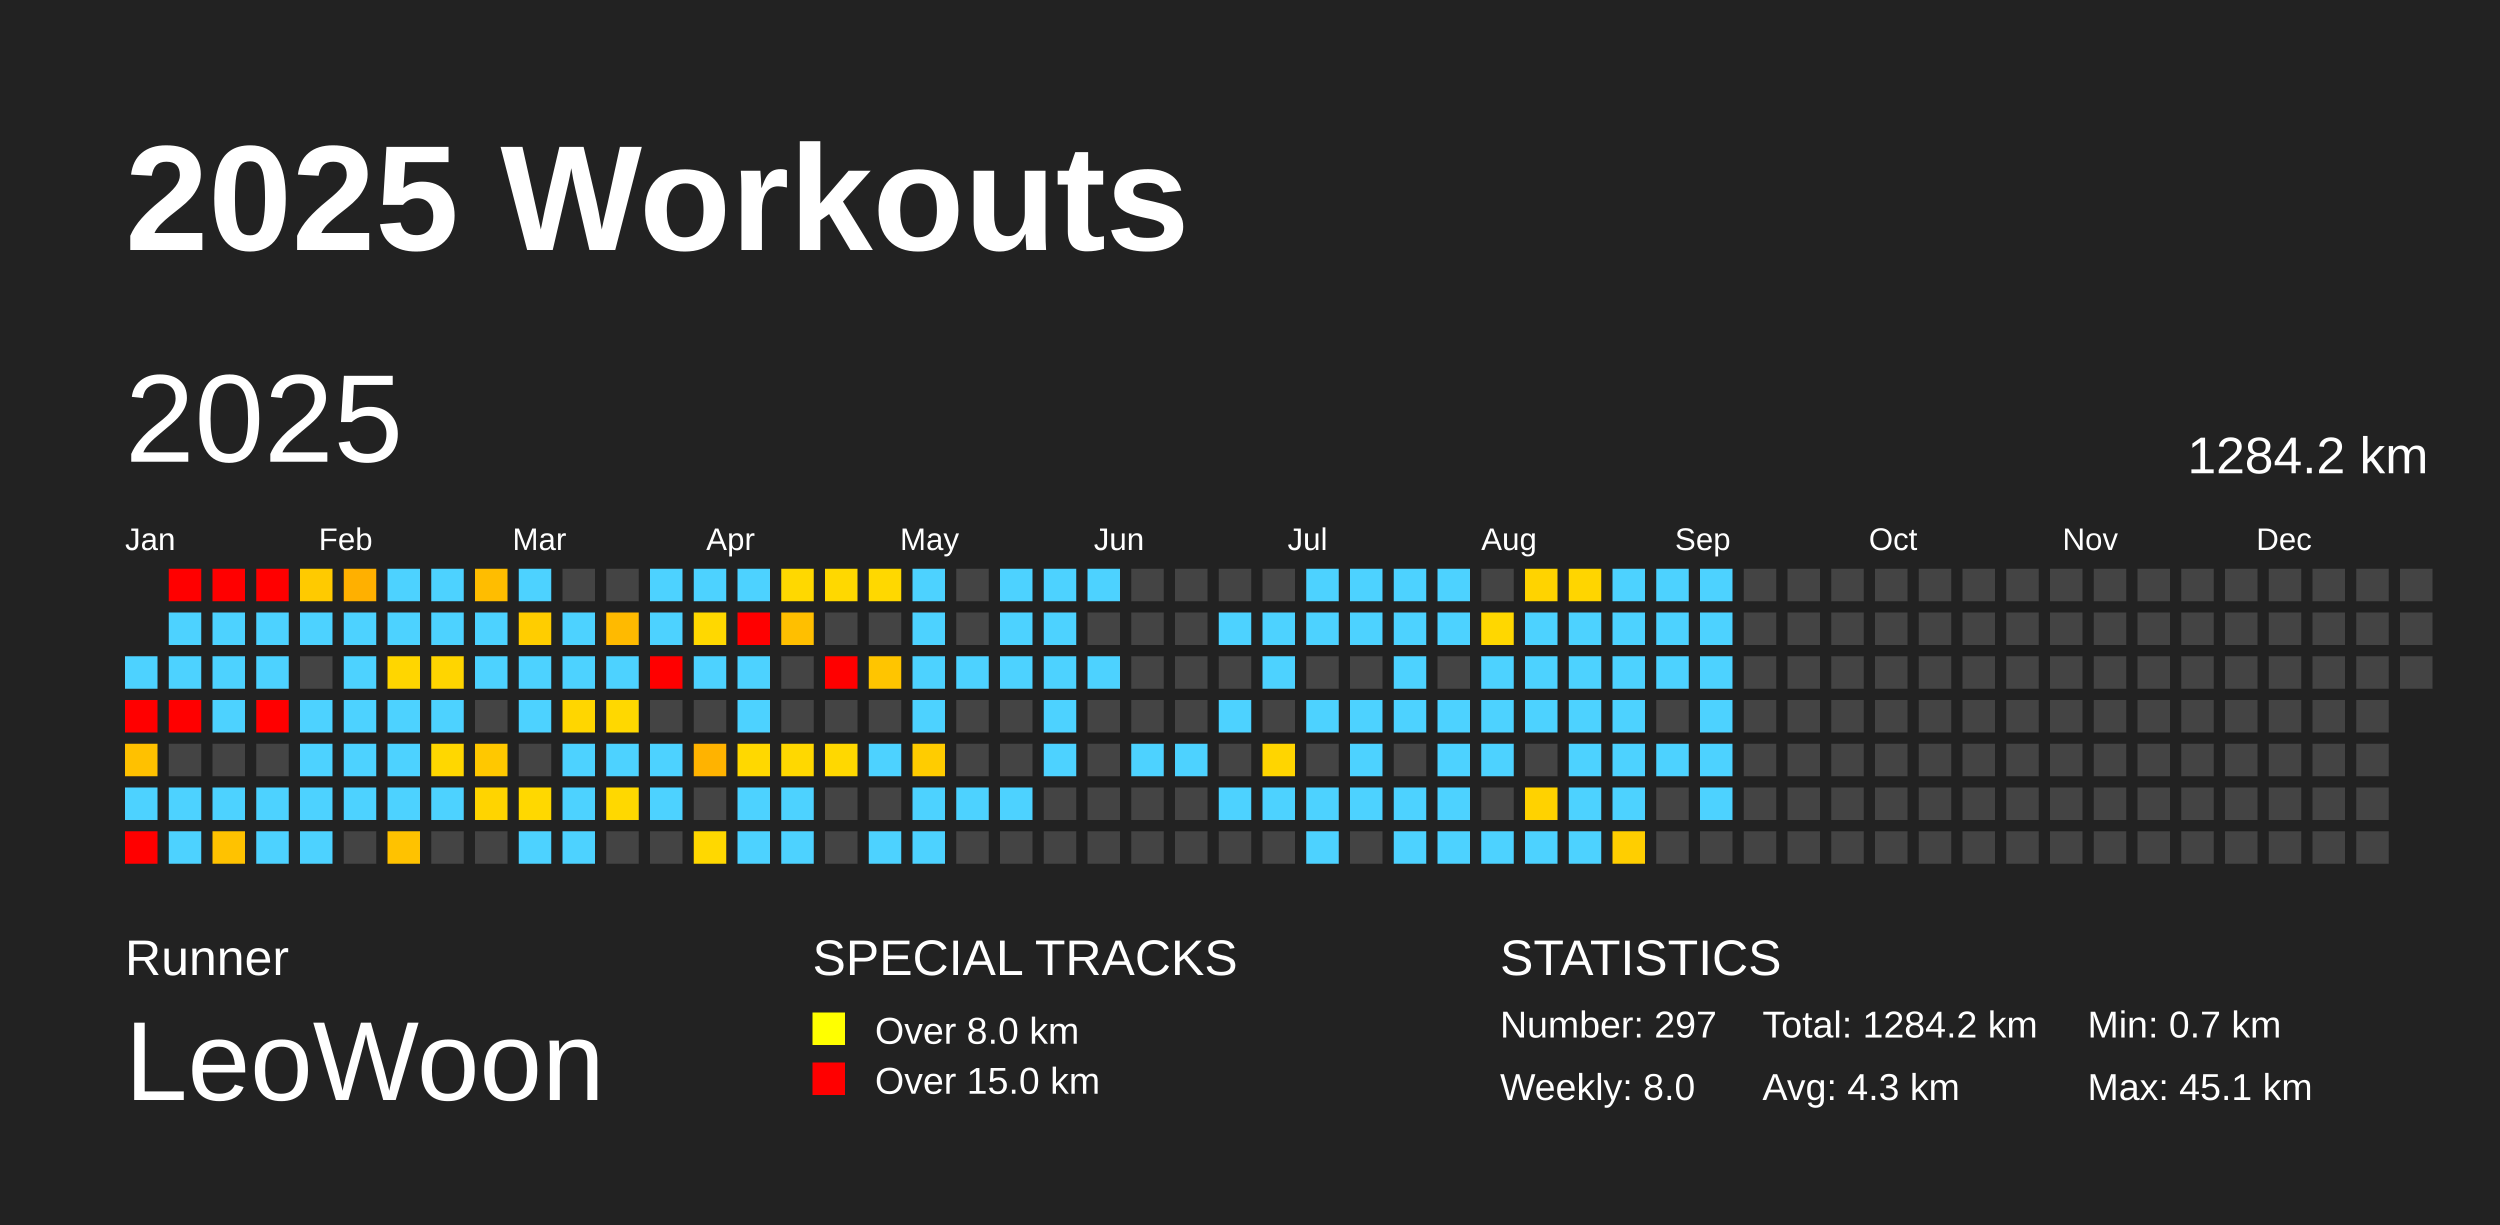
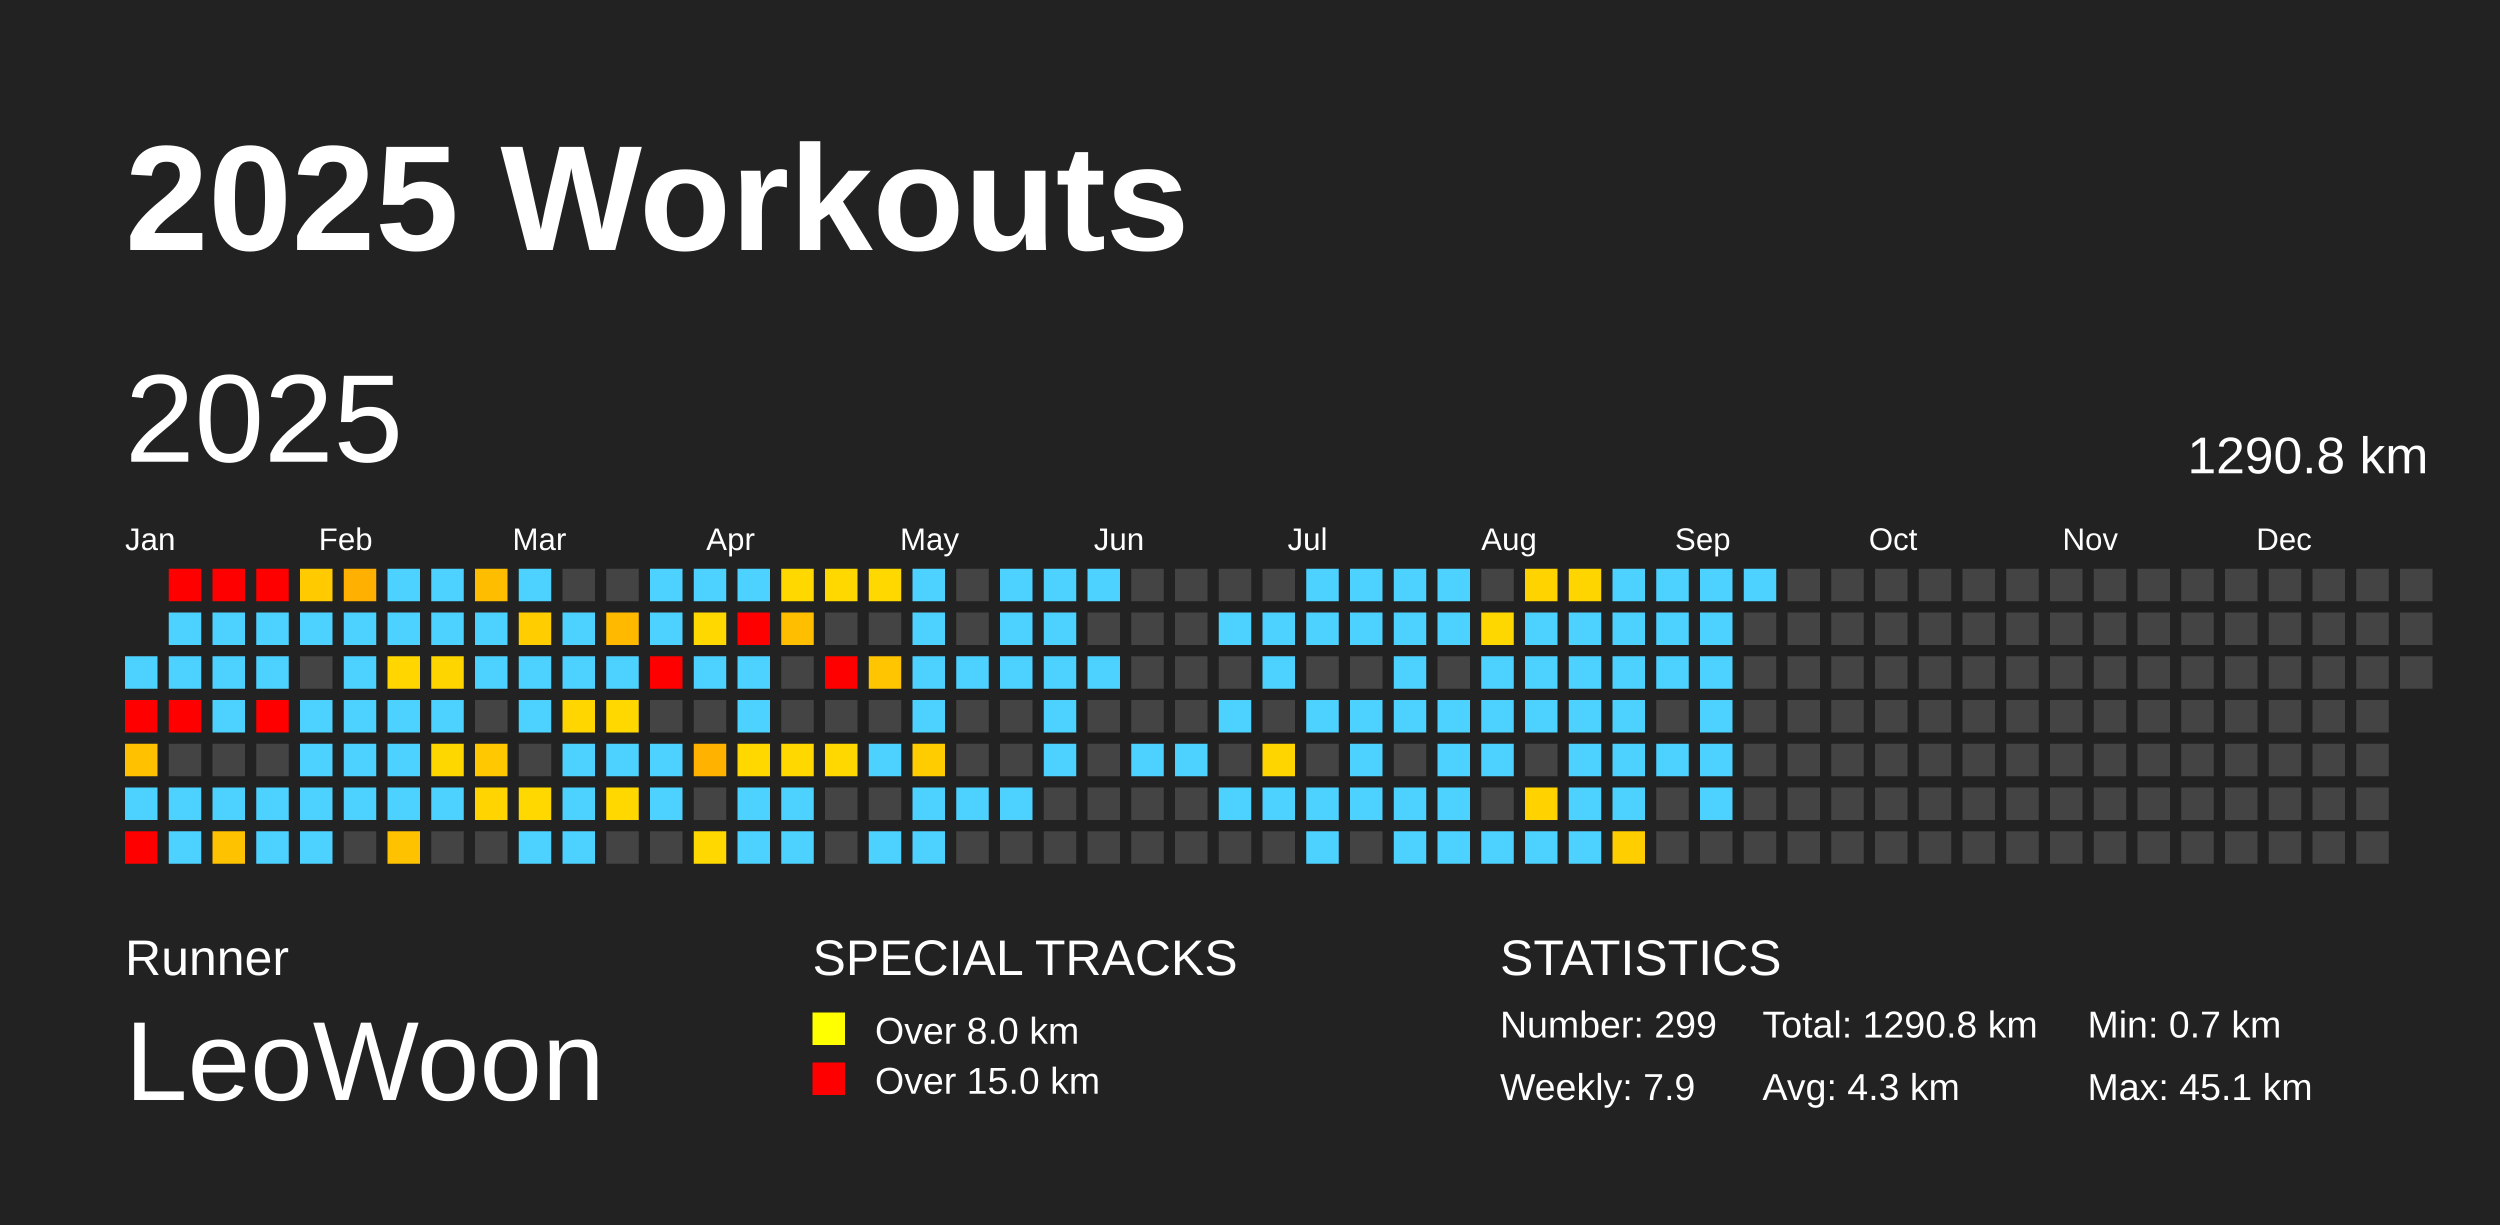
<svg xmlns="http://www.w3.org/2000/svg" baseProfile="full" height="98mm" version="1.1" viewBox="0,0,200,98" width="200mm">
  <defs />
  <rect fill="#222222" height="98" width="200" x="0" y="0" />
  <text fill="#FFFFFF" style="font-size:12px; font-family:Arial; font-weight:bold;" x="10" y="20">2025 Workouts</text>
  <text fill="#FFFFFF" style="font-size:4px; font-family:Arial" x="10" y="78">Runner</text>
  <text fill="#FFFFFF" style="font-size:9px; font-family:Arial" x="10" y="88">LeoWoon</text>
  <text fill="#FFFFFF" style="font-size:4px; font-family:Arial" x="65" y="78">SPECIAL TRACKS</text>
  <rect fill="yellow" height="2.6" width="2.6" x="65" y="81" />
  <text fill="#FFFFFF" style="font-size:3px; font-family:Arial" x="70" y="83.5">Over 8.0 km</text>
  <rect fill="red" height="2.6" width="2.6" x="65" y="85" />
  <text fill="#FFFFFF" style="font-size:3px; font-family:Arial" x="70" y="87.5">Over 15.0 km</text>
  <text fill="#FFFFFF" style="font-size:4px; font-family:Arial" x="120" y="78">STATISTICS</text>
-   <text fill="#FFFFFF" style="font-size:3px; font-family:Arial" x="120" y="83">Number: 297</text>
-   <text fill="#FFFFFF" style="font-size:3px; font-family:Arial" x="120" y="88">Weekly: 8.0</text>
-   <text fill="#FFFFFF" style="font-size:3px; font-family:Arial" x="141" y="83">Total: 1284.2 km</text>
+   <text fill="#FFFFFF" style="font-size:3px; font-family:Arial" x="120" y="83">Number: 299</text>
+   <text fill="#FFFFFF" style="font-size:3px; font-family:Arial" x="120" y="88">Weekly: 7.9</text>
+   <text fill="#FFFFFF" style="font-size:3px; font-family:Arial" x="141" y="83">Total: 1290.8 km</text>
  <text fill="#FFFFFF" style="font-size:3px; font-family:Arial" x="141" y="88">Avg: 4.3 km</text>
  <text fill="#FFFFFF" style="font-size:3px; font-family:Arial" x="167" y="83">Min: 0.7 km</text>
  <text fill="#FFFFFF" style="font-size:3px; font-family:Arial" x="167" y="88">Max: 45.1 km</text>
  <text dominant-baseline="hanging" fill="#FFFFFF" style="font-size:10.0px; font-family:Arial;" x="10" y="30">2025</text>
-   <text dominant-baseline="hanging" fill="#FFFFFF" style="font-size:4.125px; font-family:Arial;" x="175" y="35">1284.2 km</text>
+   <text dominant-baseline="hanging" fill="#FFFFFF" style="font-size:4.125px; font-family:Arial;" x="175" y="35">1290.8 km</text>
  <text fill="#FFFFFF" style="font-size:2.5px; font-family:Arial" x="10.0" y="44">Jan</text>
  <text fill="#FFFFFF" style="font-size:2.5px; font-family:Arial" x="25.5" y="44">Feb</text>
  <text fill="#FFFFFF" style="font-size:2.5px; font-family:Arial" x="41.0" y="44">Mar</text>
  <text fill="#FFFFFF" style="font-size:2.5px; font-family:Arial" x="56.5" y="44">Apr</text>
  <text fill="#FFFFFF" style="font-size:2.5px; font-family:Arial" x="72.0" y="44">May</text>
  <text fill="#FFFFFF" style="font-size:2.5px; font-family:Arial" x="87.5" y="44">Jun</text>
  <text fill="#FFFFFF" style="font-size:2.5px; font-family:Arial" x="103.0" y="44">Jul</text>
  <text fill="#FFFFFF" style="font-size:2.5px; font-family:Arial" x="118.5" y="44">Aug</text>
  <text fill="#FFFFFF" style="font-size:2.5px; font-family:Arial" x="134.0" y="44">Sep</text>
  <text fill="#FFFFFF" style="font-size:2.5px; font-family:Arial" x="149.5" y="44">Oct</text>
  <text fill="#FFFFFF" style="font-size:2.5px; font-family:Arial" x="165.0" y="44">Nov</text>
  <text fill="#FFFFFF" style="font-size:2.5px; font-family:Arial" x="180.5" y="44">Dec</text>
  <rect fill="#4dd2ff" height="2.6" width="2.6" x="10.0" y="52.5" />
  <rect fill="red" height="2.6" width="2.6" x="10.0" y="56.0" />
  <rect fill="#ffc100" height="2.6" width="2.6" x="10.0" y="59.5" />
  <rect fill="#4dd2ff" height="2.6" width="2.6" x="10.0" y="63.0" />
  <rect fill="red" height="2.6" width="2.6" x="10.0" y="66.5" />
  <rect fill="red" height="2.6" width="2.6" x="13.5" y="45.5" />
  <rect fill="#4dd2ff" height="2.6" width="2.6" x="13.5" y="49.0" />
  <rect fill="#4dd2ff" height="2.6" width="2.6" x="13.5" y="52.5" />
  <rect fill="red" height="2.6" width="2.6" x="13.5" y="56.0" />
  <rect fill="#444444" height="2.6" width="2.6" x="13.5" y="59.5" />
  <rect fill="#4dd2ff" height="2.6" width="2.6" x="13.5" y="63.0" />
  <rect fill="#4dd2ff" height="2.6" width="2.6" x="13.5" y="66.5" />
  <rect fill="red" height="2.6" width="2.6" x="17.0" y="45.5" />
  <rect fill="#4dd2ff" height="2.6" width="2.6" x="17.0" y="49.0" />
  <rect fill="#4dd2ff" height="2.6" width="2.6" x="17.0" y="52.5" />
  <rect fill="#4dd2ff" height="2.6" width="2.6" x="17.0" y="56.0" />
  <rect fill="#444444" height="2.6" width="2.6" x="17.0" y="59.5" />
  <rect fill="#4dd2ff" height="2.6" width="2.6" x="17.0" y="63.0" />
  <rect fill="#ffc200" height="2.6" width="2.6" x="17.0" y="66.5" />
  <rect fill="red" height="2.6" width="2.6" x="20.5" y="45.5" />
  <rect fill="#4dd2ff" height="2.6" width="2.6" x="20.5" y="49.0" />
  <rect fill="#4dd2ff" height="2.6" width="2.6" x="20.5" y="52.5" />
  <rect fill="red" height="2.6" width="2.6" x="20.5" y="56.0" />
  <rect fill="#444444" height="2.6" width="2.6" x="20.5" y="59.5" />
  <rect fill="#4dd2ff" height="2.6" width="2.6" x="20.5" y="63.0" />
  <rect fill="#4dd2ff" height="2.6" width="2.6" x="20.5" y="66.5" />
  <rect fill="#ffca00" height="2.6" width="2.6" x="24.0" y="45.5" />
  <rect fill="#4dd2ff" height="2.6" width="2.6" x="24.0" y="49.0" />
  <rect fill="#444444" height="2.6" width="2.6" x="24.0" y="52.5" />
  <rect fill="#4dd2ff" height="2.6" width="2.6" x="24.0" y="56.0" />
  <rect fill="#4dd2ff" height="2.6" width="2.6" x="24.0" y="59.5" />
  <rect fill="#4dd2ff" height="2.6" width="2.6" x="24.0" y="63.0" />
  <rect fill="#4dd2ff" height="2.6" width="2.6" x="24.0" y="66.5" />
  <rect fill="#ffb000" height="2.6" width="2.6" x="27.5" y="45.5" />
  <rect fill="#4dd2ff" height="2.6" width="2.6" x="27.5" y="49.0" />
  <rect fill="#4dd2ff" height="2.6" width="2.6" x="27.5" y="52.5" />
  <rect fill="#4dd2ff" height="2.6" width="2.6" x="27.5" y="56.0" />
  <rect fill="#4dd2ff" height="2.6" width="2.6" x="27.5" y="59.5" />
  <rect fill="#4dd2ff" height="2.6" width="2.6" x="27.5" y="63.0" />
  <rect fill="#444444" height="2.6" width="2.6" x="27.5" y="66.5" />
  <rect fill="#4dd2ff" height="2.6" width="2.6" x="31.0" y="45.5" />
  <rect fill="#4dd2ff" height="2.6" width="2.6" x="31.0" y="49.0" />
  <rect fill="#ffd600" height="2.6" width="2.6" x="31.0" y="52.5" />
  <rect fill="#4dd2ff" height="2.6" width="2.6" x="31.0" y="56.0" />
  <rect fill="#4dd2ff" height="2.6" width="2.6" x="31.0" y="59.5" />
  <rect fill="#4dd2ff" height="2.6" width="2.6" x="31.0" y="63.0" />
  <rect fill="#ffc200" height="2.6" width="2.6" x="31.0" y="66.5" />
  <rect fill="#4dd2ff" height="2.6" width="2.6" x="34.5" y="45.5" />
  <rect fill="#4dd2ff" height="2.6" width="2.6" x="34.5" y="49.0" />
  <rect fill="#ffd500" height="2.6" width="2.6" x="34.5" y="52.5" />
  <rect fill="#4dd2ff" height="2.6" width="2.6" x="34.5" y="56.0" />
  <rect fill="#ffd700" height="2.6" width="2.6" x="34.5" y="59.5" />
  <rect fill="#4dd2ff" height="2.6" width="2.6" x="34.5" y="63.0" />
  <rect fill="#444444" height="2.6" width="2.6" x="34.5" y="66.5" />
  <rect fill="#ffbd00" height="2.6" width="2.6" x="38.0" y="45.5" />
  <rect fill="#4dd2ff" height="2.6" width="2.6" x="38.0" y="49.0" />
  <rect fill="#4dd2ff" height="2.6" width="2.6" x="38.0" y="52.5" />
  <rect fill="#444444" height="2.6" width="2.6" x="38.0" y="56.0" />
  <rect fill="#ffc800" height="2.6" width="2.6" x="38.0" y="59.5" />
  <rect fill="#ffd400" height="2.6" width="2.6" x="38.0" y="63.0" />
  <rect fill="#444444" height="2.6" width="2.6" x="38.0" y="66.5" />
  <rect fill="#4dd2ff" height="2.6" width="2.6" x="41.5" y="45.5" />
  <rect fill="#ffcd00" height="2.6" width="2.6" x="41.5" y="49.0" />
  <rect fill="#4dd2ff" height="2.6" width="2.6" x="41.5" y="52.5" />
  <rect fill="#4dd2ff" height="2.6" width="2.6" x="41.5" y="56.0" />
  <rect fill="#444444" height="2.6" width="2.6" x="41.5" y="59.5" />
  <rect fill="#ffd800" height="2.6" width="2.6" x="41.5" y="63.0" />
  <rect fill="#4dd2ff" height="2.6" width="2.6" x="41.5" y="66.5" />
  <rect fill="#444444" height="2.6" width="2.6" x="45.0" y="45.5" />
  <rect fill="#4dd2ff" height="2.6" width="2.6" x="45.0" y="49.0" />
  <rect fill="#4dd2ff" height="2.6" width="2.6" x="45.0" y="52.5" />
  <rect fill="#ffd600" height="2.6" width="2.6" x="45.0" y="56.0" />
  <rect fill="#4dd2ff" height="2.6" width="2.6" x="45.0" y="59.5" />
  <rect fill="#4dd2ff" height="2.6" width="2.6" x="45.0" y="63.0" />
  <rect fill="#4dd2ff" height="2.6" width="2.6" x="45.0" y="66.5" />
  <rect fill="#444444" height="2.6" width="2.6" x="48.5" y="45.5" />
  <rect fill="#ffba00" height="2.6" width="2.6" x="48.5" y="49.0" />
  <rect fill="#4dd2ff" height="2.6" width="2.6" x="48.5" y="52.5" />
  <rect fill="#ffd800" height="2.6" width="2.6" x="48.5" y="56.0" />
  <rect fill="#4dd2ff" height="2.6" width="2.6" x="48.5" y="59.5" />
  <rect fill="#ffd800" height="2.6" width="2.6" x="48.5" y="63.0" />
  <rect fill="#444444" height="2.6" width="2.6" x="48.5" y="66.5" />
  <rect fill="#4dd2ff" height="2.6" width="2.6" x="52.0" y="45.5" />
  <rect fill="#4dd2ff" height="2.6" width="2.6" x="52.0" y="49.0" />
  <rect fill="red" height="2.6" width="2.6" x="52.0" y="52.5" />
  <rect fill="#444444" height="2.6" width="2.6" x="52.0" y="56.0" />
  <rect fill="#4dd2ff" height="2.6" width="2.6" x="52.0" y="59.5" />
  <rect fill="#4dd2ff" height="2.6" width="2.6" x="52.0" y="63.0" />
  <rect fill="#444444" height="2.6" width="2.6" x="52.0" y="66.5" />
  <rect fill="#4dd2ff" height="2.6" width="2.6" x="55.5" y="45.5" />
  <rect fill="#ffd800" height="2.6" width="2.6" x="55.5" y="49.0" />
  <rect fill="#4dd2ff" height="2.6" width="2.6" x="55.5" y="52.5" />
  <rect fill="#444444" height="2.6" width="2.6" x="55.5" y="56.0" />
  <rect fill="#ffb300" height="2.6" width="2.6" x="55.5" y="59.5" />
  <rect fill="#444444" height="2.6" width="2.6" x="55.5" y="63.0" />
  <rect fill="#ffd800" height="2.6" width="2.6" x="55.5" y="66.5" />
  <rect fill="#4dd2ff" height="2.6" width="2.6" x="59.0" y="45.5" />
  <rect fill="red" height="2.6" width="2.6" x="59.0" y="49.0" />
  <rect fill="#4dd2ff" height="2.6" width="2.6" x="59.0" y="52.5" />
  <rect fill="#4dd2ff" height="2.6" width="2.6" x="59.0" y="56.0" />
  <rect fill="#ffd800" height="2.6" width="2.6" x="59.0" y="59.5" />
  <rect fill="#4dd2ff" height="2.6" width="2.6" x="59.0" y="63.0" />
  <rect fill="#4dd2ff" height="2.6" width="2.6" x="59.0" y="66.5" />
  <rect fill="#ffd800" height="2.6" width="2.6" x="62.5" y="45.5" />
  <rect fill="#ffbf00" height="2.6" width="2.6" x="62.5" y="49.0" />
  <rect fill="#444444" height="2.6" width="2.6" x="62.5" y="52.5" />
  <rect fill="#444444" height="2.6" width="2.6" x="62.5" y="56.0" />
  <rect fill="#ffd800" height="2.6" width="2.6" x="62.5" y="59.5" />
  <rect fill="#4dd2ff" height="2.6" width="2.6" x="62.5" y="63.0" />
  <rect fill="#4dd2ff" height="2.6" width="2.6" x="62.5" y="66.5" />
  <rect fill="#ffd800" height="2.6" width="2.6" x="66.0" y="45.5" />
  <rect fill="#444444" height="2.6" width="2.6" x="66.0" y="49.0" />
  <rect fill="red" height="2.6" width="2.6" x="66.0" y="52.5" />
  <rect fill="#444444" height="2.6" width="2.6" x="66.0" y="56.0" />
  <rect fill="#ffd800" height="2.6" width="2.6" x="66.0" y="59.5" />
  <rect fill="#444444" height="2.6" width="2.6" x="66.0" y="63.0" />
  <rect fill="#444444" height="2.6" width="2.6" x="66.0" y="66.5" />
  <rect fill="#ffd800" height="2.6" width="2.6" x="69.5" y="45.5" />
  <rect fill="#444444" height="2.6" width="2.6" x="69.5" y="49.0" />
  <rect fill="#ffc500" height="2.6" width="2.6" x="69.5" y="52.5" />
  <rect fill="#444444" height="2.6" width="2.6" x="69.5" y="56.0" />
  <rect fill="#4dd2ff" height="2.6" width="2.6" x="69.5" y="59.5" />
  <rect fill="#444444" height="2.6" width="2.6" x="69.5" y="63.0" />
  <rect fill="#4dd2ff" height="2.6" width="2.6" x="69.5" y="66.5" />
  <rect fill="#4dd2ff" height="2.6" width="2.6" x="73.0" y="45.5" />
  <rect fill="#4dd2ff" height="2.6" width="2.6" x="73.0" y="49.0" />
  <rect fill="#4dd2ff" height="2.6" width="2.6" x="73.0" y="52.5" />
  <rect fill="#4dd2ff" height="2.6" width="2.6" x="73.0" y="56.0" />
  <rect fill="#ffcc00" height="2.6" width="2.6" x="73.0" y="59.5" />
  <rect fill="#4dd2ff" height="2.6" width="2.6" x="73.0" y="63.0" />
  <rect fill="#4dd2ff" height="2.6" width="2.6" x="73.0" y="66.5" />
  <rect fill="#444444" height="2.6" width="2.6" x="76.5" y="45.5" />
  <rect fill="#444444" height="2.6" width="2.6" x="76.5" y="49.0" />
  <rect fill="#4dd2ff" height="2.6" width="2.6" x="76.5" y="52.5" />
  <rect fill="#444444" height="2.6" width="2.6" x="76.5" y="56.0" />
  <rect fill="#444444" height="2.6" width="2.6" x="76.5" y="59.5" />
  <rect fill="#4dd2ff" height="2.6" width="2.6" x="76.5" y="63.0" />
  <rect fill="#444444" height="2.6" width="2.6" x="76.5" y="66.5" />
  <rect fill="#4dd2ff" height="2.6" width="2.6" x="80.0" y="45.5" />
  <rect fill="#4dd2ff" height="2.6" width="2.6" x="80.0" y="49.0" />
  <rect fill="#4dd2ff" height="2.6" width="2.6" x="80.0" y="52.5" />
  <rect fill="#444444" height="2.6" width="2.6" x="80.0" y="56.0" />
  <rect fill="#444444" height="2.6" width="2.6" x="80.0" y="59.5" />
  <rect fill="#4dd2ff" height="2.6" width="2.6" x="80.0" y="63.0" />
  <rect fill="#444444" height="2.6" width="2.6" x="80.0" y="66.5" />
  <rect fill="#4dd2ff" height="2.6" width="2.6" x="83.5" y="45.5" />
  <rect fill="#4dd2ff" height="2.6" width="2.6" x="83.5" y="49.0" />
  <rect fill="#4dd2ff" height="2.6" width="2.6" x="83.5" y="52.5" />
  <rect fill="#4dd2ff" height="2.6" width="2.6" x="83.5" y="56.0" />
  <rect fill="#4dd2ff" height="2.6" width="2.6" x="83.5" y="59.5" />
  <rect fill="#444444" height="2.6" width="2.6" x="83.5" y="63.0" />
  <rect fill="#444444" height="2.6" width="2.6" x="83.5" y="66.5" />
  <rect fill="#4dd2ff" height="2.6" width="2.6" x="87.0" y="45.5" />
  <rect fill="#444444" height="2.6" width="2.6" x="87.0" y="49.0" />
  <rect fill="#4dd2ff" height="2.6" width="2.6" x="87.0" y="52.5" />
  <rect fill="#444444" height="2.6" width="2.6" x="87.0" y="56.0" />
  <rect fill="#444444" height="2.6" width="2.6" x="87.0" y="59.5" />
  <rect fill="#444444" height="2.6" width="2.6" x="87.0" y="63.0" />
  <rect fill="#444444" height="2.6" width="2.6" x="87.0" y="66.5" />
  <rect fill="#444444" height="2.6" width="2.6" x="90.5" y="45.5" />
  <rect fill="#444444" height="2.6" width="2.6" x="90.5" y="49.0" />
  <rect fill="#444444" height="2.6" width="2.6" x="90.5" y="52.5" />
  <rect fill="#444444" height="2.6" width="2.6" x="90.5" y="56.0" />
  <rect fill="#4dd2ff" height="2.6" width="2.6" x="90.5" y="59.5" />
  <rect fill="#444444" height="2.6" width="2.6" x="90.5" y="63.0" />
  <rect fill="#444444" height="2.6" width="2.6" x="90.5" y="66.5" />
  <rect fill="#444444" height="2.6" width="2.6" x="94.0" y="45.5" />
  <rect fill="#444444" height="2.6" width="2.6" x="94.0" y="49.0" />
  <rect fill="#444444" height="2.6" width="2.6" x="94.0" y="52.5" />
  <rect fill="#444444" height="2.6" width="2.6" x="94.0" y="56.0" />
  <rect fill="#4dd2ff" height="2.6" width="2.6" x="94.0" y="59.5" />
  <rect fill="#444444" height="2.6" width="2.6" x="94.0" y="63.0" />
  <rect fill="#444444" height="2.6" width="2.6" x="94.0" y="66.5" />
  <rect fill="#444444" height="2.6" width="2.6" x="97.5" y="45.5" />
  <rect fill="#4dd2ff" height="2.6" width="2.6" x="97.5" y="49.0" />
  <rect fill="#444444" height="2.6" width="2.6" x="97.5" y="52.5" />
  <rect fill="#4dd2ff" height="2.6" width="2.6" x="97.5" y="56.0" />
  <rect fill="#444444" height="2.6" width="2.6" x="97.5" y="59.5" />
  <rect fill="#4dd2ff" height="2.6" width="2.6" x="97.5" y="63.0" />
  <rect fill="#444444" height="2.6" width="2.6" x="97.5" y="66.5" />
  <rect fill="#444444" height="2.6" width="2.6" x="101.0" y="45.5" />
  <rect fill="#4dd2ff" height="2.6" width="2.6" x="101.0" y="49.0" />
  <rect fill="#4dd2ff" height="2.6" width="2.6" x="101.0" y="52.5" />
  <rect fill="#444444" height="2.6" width="2.6" x="101.0" y="56.0" />
  <rect fill="#ffd500" height="2.6" width="2.6" x="101.0" y="59.5" />
  <rect fill="#4dd2ff" height="2.6" width="2.6" x="101.0" y="63.0" />
  <rect fill="#444444" height="2.6" width="2.6" x="101.0" y="66.5" />
  <rect fill="#4dd2ff" height="2.6" width="2.6" x="104.5" y="45.5" />
  <rect fill="#4dd2ff" height="2.6" width="2.6" x="104.5" y="49.0" />
  <rect fill="#444444" height="2.6" width="2.6" x="104.5" y="52.5" />
  <rect fill="#4dd2ff" height="2.6" width="2.6" x="104.5" y="56.0" />
  <rect fill="#444444" height="2.6" width="2.6" x="104.5" y="59.5" />
  <rect fill="#4dd2ff" height="2.6" width="2.6" x="104.5" y="63.0" />
  <rect fill="#4dd2ff" height="2.6" width="2.6" x="104.5" y="66.5" />
  <rect fill="#4dd2ff" height="2.6" width="2.6" x="108.0" y="45.5" />
  <rect fill="#4dd2ff" height="2.6" width="2.6" x="108.0" y="49.0" />
  <rect fill="#444444" height="2.6" width="2.6" x="108.0" y="52.5" />
  <rect fill="#4dd2ff" height="2.6" width="2.6" x="108.0" y="56.0" />
  <rect fill="#4dd2ff" height="2.6" width="2.6" x="108.0" y="59.5" />
  <rect fill="#4dd2ff" height="2.6" width="2.6" x="108.0" y="63.0" />
  <rect fill="#444444" height="2.6" width="2.6" x="108.0" y="66.5" />
  <rect fill="#4dd2ff" height="2.6" width="2.6" x="111.5" y="45.5" />
  <rect fill="#4dd2ff" height="2.6" width="2.6" x="111.5" y="49.0" />
  <rect fill="#4dd2ff" height="2.6" width="2.6" x="111.5" y="52.5" />
  <rect fill="#4dd2ff" height="2.6" width="2.6" x="111.5" y="56.0" />
  <rect fill="#444444" height="2.6" width="2.6" x="111.5" y="59.5" />
  <rect fill="#4dd2ff" height="2.6" width="2.6" x="111.5" y="63.0" />
  <rect fill="#4dd2ff" height="2.6" width="2.6" x="111.5" y="66.5" />
  <rect fill="#4dd2ff" height="2.6" width="2.6" x="115.0" y="45.5" />
  <rect fill="#4dd2ff" height="2.6" width="2.6" x="115.0" y="49.0" />
  <rect fill="#444444" height="2.6" width="2.6" x="115.0" y="52.5" />
  <rect fill="#4dd2ff" height="2.6" width="2.6" x="115.0" y="56.0" />
  <rect fill="#4dd2ff" height="2.6" width="2.6" x="115.0" y="59.5" />
  <rect fill="#4dd2ff" height="2.6" width="2.6" x="115.0" y="63.0" />
  <rect fill="#4dd2ff" height="2.6" width="2.6" x="115.0" y="66.5" />
  <rect fill="#444444" height="2.6" width="2.6" x="118.5" y="45.5" />
  <rect fill="#ffd700" height="2.6" width="2.6" x="118.5" y="49.0" />
  <rect fill="#4dd2ff" height="2.6" width="2.6" x="118.5" y="52.5" />
  <rect fill="#4dd2ff" height="2.6" width="2.6" x="118.5" y="56.0" />
  <rect fill="#4dd2ff" height="2.6" width="2.6" x="118.5" y="59.5" />
  <rect fill="#444444" height="2.6" width="2.6" x="118.5" y="63.0" />
  <rect fill="#4dd2ff" height="2.6" width="2.6" x="118.5" y="66.5" />
  <rect fill="#ffd300" height="2.6" width="2.6" x="122.0" y="45.5" />
  <rect fill="#4dd2ff" height="2.6" width="2.6" x="122.0" y="49.0" />
  <rect fill="#4dd2ff" height="2.6" width="2.6" x="122.0" y="52.5" />
  <rect fill="#4dd2ff" height="2.6" width="2.6" x="122.0" y="56.0" />
  <rect fill="#444444" height="2.6" width="2.6" x="122.0" y="59.5" />
  <rect fill="#ffd200" height="2.6" width="2.6" x="122.0" y="63.0" />
  <rect fill="#4dd2ff" height="2.6" width="2.6" x="122.0" y="66.5" />
  <rect fill="#ffd500" height="2.6" width="2.6" x="125.5" y="45.5" />
  <rect fill="#4dd2ff" height="2.6" width="2.6" x="125.5" y="49.0" />
  <rect fill="#4dd2ff" height="2.6" width="2.6" x="125.5" y="52.5" />
  <rect fill="#4dd2ff" height="2.6" width="2.6" x="125.5" y="56.0" />
  <rect fill="#4dd2ff" height="2.6" width="2.6" x="125.5" y="59.5" />
  <rect fill="#4dd2ff" height="2.6" width="2.6" x="125.5" y="63.0" />
  <rect fill="#4dd2ff" height="2.6" width="2.6" x="125.5" y="66.5" />
  <rect fill="#4dd2ff" height="2.6" width="2.6" x="129.0" y="45.5" />
  <rect fill="#4dd2ff" height="2.6" width="2.6" x="129.0" y="49.0" />
  <rect fill="#4dd2ff" height="2.6" width="2.6" x="129.0" y="52.5" />
  <rect fill="#4dd2ff" height="2.6" width="2.6" x="129.0" y="56.0" />
  <rect fill="#4dd2ff" height="2.6" width="2.6" x="129.0" y="59.5" />
  <rect fill="#4dd2ff" height="2.6" width="2.6" x="129.0" y="63.0" />
  <rect fill="#ffce00" height="2.6" width="2.6" x="129.0" y="66.5" />
  <rect fill="#4dd2ff" height="2.6" width="2.6" x="132.5" y="45.5" />
  <rect fill="#4dd2ff" height="2.6" width="2.6" x="132.5" y="49.0" />
  <rect fill="#4dd2ff" height="2.6" width="2.6" x="132.5" y="52.5" />
  <rect fill="#444444" height="2.6" width="2.6" x="132.5" y="56.0" />
  <rect fill="#4dd2ff" height="2.6" width="2.6" x="132.5" y="59.5" />
  <rect fill="#444444" height="2.6" width="2.6" x="132.5" y="63.0" />
  <rect fill="#444444" height="2.6" width="2.6" x="132.5" y="66.5" />
  <rect fill="#4dd2ff" height="2.6" width="2.6" x="136.0" y="45.5" />
  <rect fill="#4dd2ff" height="2.6" width="2.6" x="136.0" y="49.0" />
  <rect fill="#4dd2ff" height="2.6" width="2.6" x="136.0" y="52.5" />
  <rect fill="#4dd2ff" height="2.6" width="2.6" x="136.0" y="56.0" />
  <rect fill="#4dd2ff" height="2.6" width="2.6" x="136.0" y="59.5" />
  <rect fill="#4dd2ff" height="2.6" width="2.6" x="136.0" y="63.0" />
  <rect fill="#444444" height="2.6" width="2.6" x="136.0" y="66.5" />
-   <rect fill="#444444" height="2.6" width="2.6" x="139.5" y="45.5" />
+   <rect fill="#4dd2ff" height="2.6" width="2.6" x="139.5" y="45.5" />
  <rect fill="#444444" height="2.6" width="2.6" x="139.5" y="49.0" />
  <rect fill="#444444" height="2.6" width="2.6" x="139.5" y="52.5" />
  <rect fill="#444444" height="2.6" width="2.6" x="139.5" y="56.0" />
  <rect fill="#444444" height="2.6" width="2.6" x="139.5" y="59.5" />
  <rect fill="#444444" height="2.6" width="2.6" x="139.5" y="63.0" />
  <rect fill="#444444" height="2.6" width="2.6" x="139.5" y="66.5" />
  <rect fill="#444444" height="2.6" width="2.6" x="143.0" y="45.5" />
  <rect fill="#444444" height="2.6" width="2.6" x="143.0" y="49.0" />
  <rect fill="#444444" height="2.6" width="2.6" x="143.0" y="52.5" />
  <rect fill="#444444" height="2.6" width="2.6" x="143.0" y="56.0" />
  <rect fill="#444444" height="2.6" width="2.6" x="143.0" y="59.5" />
  <rect fill="#444444" height="2.6" width="2.6" x="143.0" y="63.0" />
  <rect fill="#444444" height="2.6" width="2.6" x="143.0" y="66.5" />
  <rect fill="#444444" height="2.6" width="2.6" x="146.5" y="45.5" />
  <rect fill="#444444" height="2.6" width="2.6" x="146.5" y="49.0" />
  <rect fill="#444444" height="2.6" width="2.6" x="146.5" y="52.5" />
  <rect fill="#444444" height="2.6" width="2.6" x="146.5" y="56.0" />
  <rect fill="#444444" height="2.6" width="2.6" x="146.5" y="59.5" />
  <rect fill="#444444" height="2.6" width="2.6" x="146.5" y="63.0" />
  <rect fill="#444444" height="2.6" width="2.6" x="146.5" y="66.5" />
  <rect fill="#444444" height="2.6" width="2.6" x="150.0" y="45.5" />
  <rect fill="#444444" height="2.6" width="2.6" x="150.0" y="49.0" />
  <rect fill="#444444" height="2.6" width="2.6" x="150.0" y="52.5" />
  <rect fill="#444444" height="2.6" width="2.6" x="150.0" y="56.0" />
  <rect fill="#444444" height="2.6" width="2.6" x="150.0" y="59.5" />
  <rect fill="#444444" height="2.6" width="2.6" x="150.0" y="63.0" />
  <rect fill="#444444" height="2.6" width="2.6" x="150.0" y="66.5" />
  <rect fill="#444444" height="2.6" width="2.6" x="153.5" y="45.5" />
  <rect fill="#444444" height="2.6" width="2.6" x="153.5" y="49.0" />
  <rect fill="#444444" height="2.6" width="2.6" x="153.5" y="52.5" />
  <rect fill="#444444" height="2.6" width="2.6" x="153.5" y="56.0" />
  <rect fill="#444444" height="2.6" width="2.6" x="153.5" y="59.5" />
  <rect fill="#444444" height="2.6" width="2.6" x="153.5" y="63.0" />
  <rect fill="#444444" height="2.6" width="2.6" x="153.5" y="66.5" />
  <rect fill="#444444" height="2.6" width="2.6" x="157.0" y="45.5" />
  <rect fill="#444444" height="2.6" width="2.6" x="157.0" y="49.0" />
  <rect fill="#444444" height="2.6" width="2.6" x="157.0" y="52.5" />
  <rect fill="#444444" height="2.6" width="2.6" x="157.0" y="56.0" />
  <rect fill="#444444" height="2.6" width="2.6" x="157.0" y="59.5" />
  <rect fill="#444444" height="2.6" width="2.6" x="157.0" y="63.0" />
  <rect fill="#444444" height="2.6" width="2.6" x="157.0" y="66.5" />
  <rect fill="#444444" height="2.6" width="2.6" x="160.5" y="45.5" />
  <rect fill="#444444" height="2.6" width="2.6" x="160.5" y="49.0" />
  <rect fill="#444444" height="2.6" width="2.6" x="160.5" y="52.5" />
  <rect fill="#444444" height="2.6" width="2.6" x="160.5" y="56.0" />
  <rect fill="#444444" height="2.6" width="2.6" x="160.5" y="59.5" />
  <rect fill="#444444" height="2.6" width="2.6" x="160.5" y="63.0" />
  <rect fill="#444444" height="2.6" width="2.6" x="160.5" y="66.5" />
  <rect fill="#444444" height="2.6" width="2.6" x="164.0" y="45.5" />
  <rect fill="#444444" height="2.6" width="2.6" x="164.0" y="49.0" />
  <rect fill="#444444" height="2.6" width="2.6" x="164.0" y="52.5" />
  <rect fill="#444444" height="2.6" width="2.6" x="164.0" y="56.0" />
  <rect fill="#444444" height="2.6" width="2.6" x="164.0" y="59.5" />
  <rect fill="#444444" height="2.6" width="2.6" x="164.0" y="63.0" />
  <rect fill="#444444" height="2.6" width="2.6" x="164.0" y="66.5" />
  <rect fill="#444444" height="2.6" width="2.6" x="167.5" y="45.5" />
  <rect fill="#444444" height="2.6" width="2.6" x="167.5" y="49.0" />
  <rect fill="#444444" height="2.6" width="2.6" x="167.5" y="52.5" />
  <rect fill="#444444" height="2.6" width="2.6" x="167.5" y="56.0" />
  <rect fill="#444444" height="2.6" width="2.6" x="167.5" y="59.5" />
  <rect fill="#444444" height="2.6" width="2.6" x="167.5" y="63.0" />
  <rect fill="#444444" height="2.6" width="2.6" x="167.5" y="66.5" />
  <rect fill="#444444" height="2.6" width="2.6" x="171.0" y="45.5" />
  <rect fill="#444444" height="2.6" width="2.6" x="171.0" y="49.0" />
  <rect fill="#444444" height="2.6" width="2.6" x="171.0" y="52.5" />
  <rect fill="#444444" height="2.6" width="2.6" x="171.0" y="56.0" />
  <rect fill="#444444" height="2.6" width="2.6" x="171.0" y="59.5" />
  <rect fill="#444444" height="2.6" width="2.6" x="171.0" y="63.0" />
  <rect fill="#444444" height="2.6" width="2.6" x="171.0" y="66.5" />
  <rect fill="#444444" height="2.6" width="2.6" x="174.5" y="45.5" />
  <rect fill="#444444" height="2.6" width="2.6" x="174.5" y="49.0" />
  <rect fill="#444444" height="2.6" width="2.6" x="174.5" y="52.5" />
  <rect fill="#444444" height="2.6" width="2.6" x="174.5" y="56.0" />
  <rect fill="#444444" height="2.6" width="2.6" x="174.5" y="59.5" />
  <rect fill="#444444" height="2.6" width="2.6" x="174.5" y="63.0" />
  <rect fill="#444444" height="2.6" width="2.6" x="174.5" y="66.5" />
  <rect fill="#444444" height="2.6" width="2.6" x="178.0" y="45.5" />
  <rect fill="#444444" height="2.6" width="2.6" x="178.0" y="49.0" />
  <rect fill="#444444" height="2.6" width="2.6" x="178.0" y="52.5" />
  <rect fill="#444444" height="2.6" width="2.6" x="178.0" y="56.0" />
  <rect fill="#444444" height="2.6" width="2.6" x="178.0" y="59.5" />
  <rect fill="#444444" height="2.6" width="2.6" x="178.0" y="63.0" />
  <rect fill="#444444" height="2.6" width="2.6" x="178.0" y="66.5" />
  <rect fill="#444444" height="2.6" width="2.6" x="181.5" y="45.5" />
  <rect fill="#444444" height="2.6" width="2.6" x="181.5" y="49.0" />
  <rect fill="#444444" height="2.6" width="2.6" x="181.5" y="52.5" />
  <rect fill="#444444" height="2.6" width="2.6" x="181.5" y="56.0" />
  <rect fill="#444444" height="2.6" width="2.6" x="181.5" y="59.5" />
  <rect fill="#444444" height="2.6" width="2.6" x="181.5" y="63.0" />
  <rect fill="#444444" height="2.6" width="2.6" x="181.5" y="66.5" />
  <rect fill="#444444" height="2.6" width="2.6" x="185.0" y="45.5" />
  <rect fill="#444444" height="2.6" width="2.6" x="185.0" y="49.0" />
  <rect fill="#444444" height="2.6" width="2.6" x="185.0" y="52.5" />
  <rect fill="#444444" height="2.6" width="2.6" x="185.0" y="56.0" />
  <rect fill="#444444" height="2.6" width="2.6" x="185.0" y="59.5" />
  <rect fill="#444444" height="2.6" width="2.6" x="185.0" y="63.0" />
  <rect fill="#444444" height="2.6" width="2.6" x="185.0" y="66.5" />
  <rect fill="#444444" height="2.6" width="2.6" x="188.5" y="45.5" />
  <rect fill="#444444" height="2.6" width="2.6" x="188.5" y="49.0" />
  <rect fill="#444444" height="2.6" width="2.6" x="188.5" y="52.5" />
  <rect fill="#444444" height="2.6" width="2.6" x="188.5" y="56.0" />
  <rect fill="#444444" height="2.6" width="2.6" x="188.5" y="59.5" />
  <rect fill="#444444" height="2.6" width="2.6" x="188.5" y="63.0" />
  <rect fill="#444444" height="2.6" width="2.6" x="188.5" y="66.5" />
  <rect fill="#444444" height="2.6" width="2.6" x="192.0" y="45.5" />
  <rect fill="#444444" height="2.6" width="2.6" x="192.0" y="49.0" />
  <rect fill="#444444" height="2.6" width="2.6" x="192.0" y="52.5" />
</svg>
